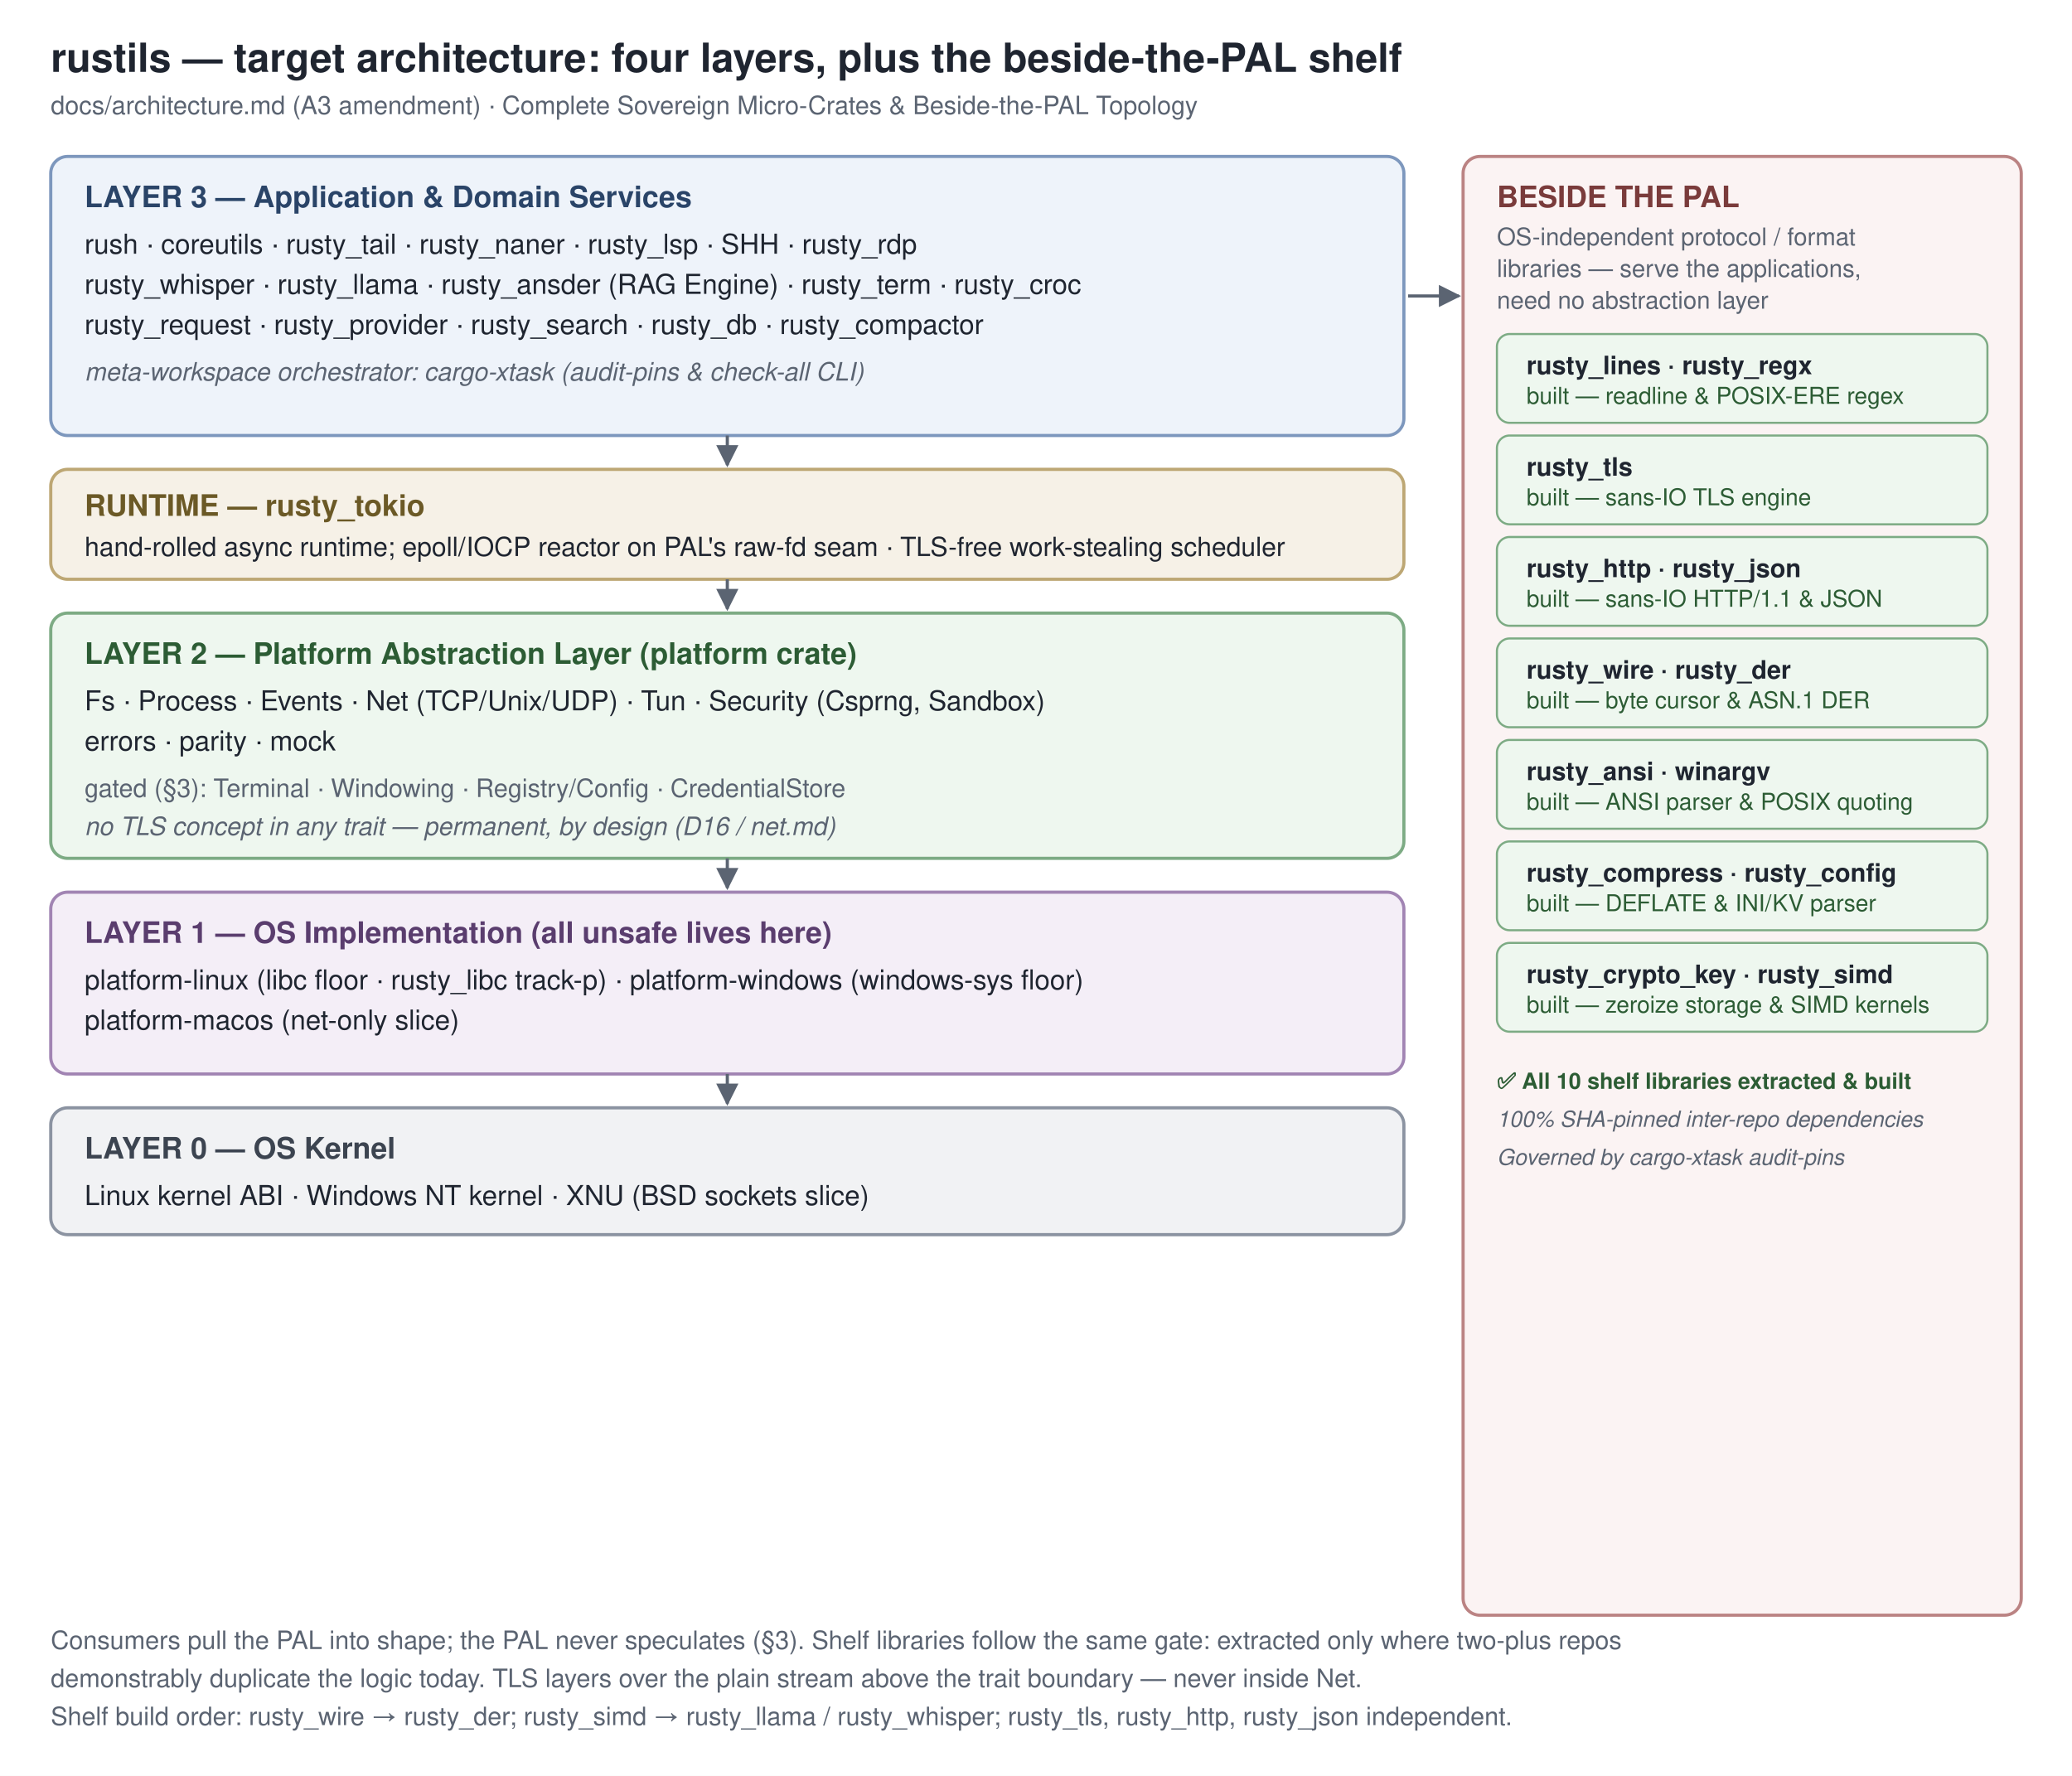
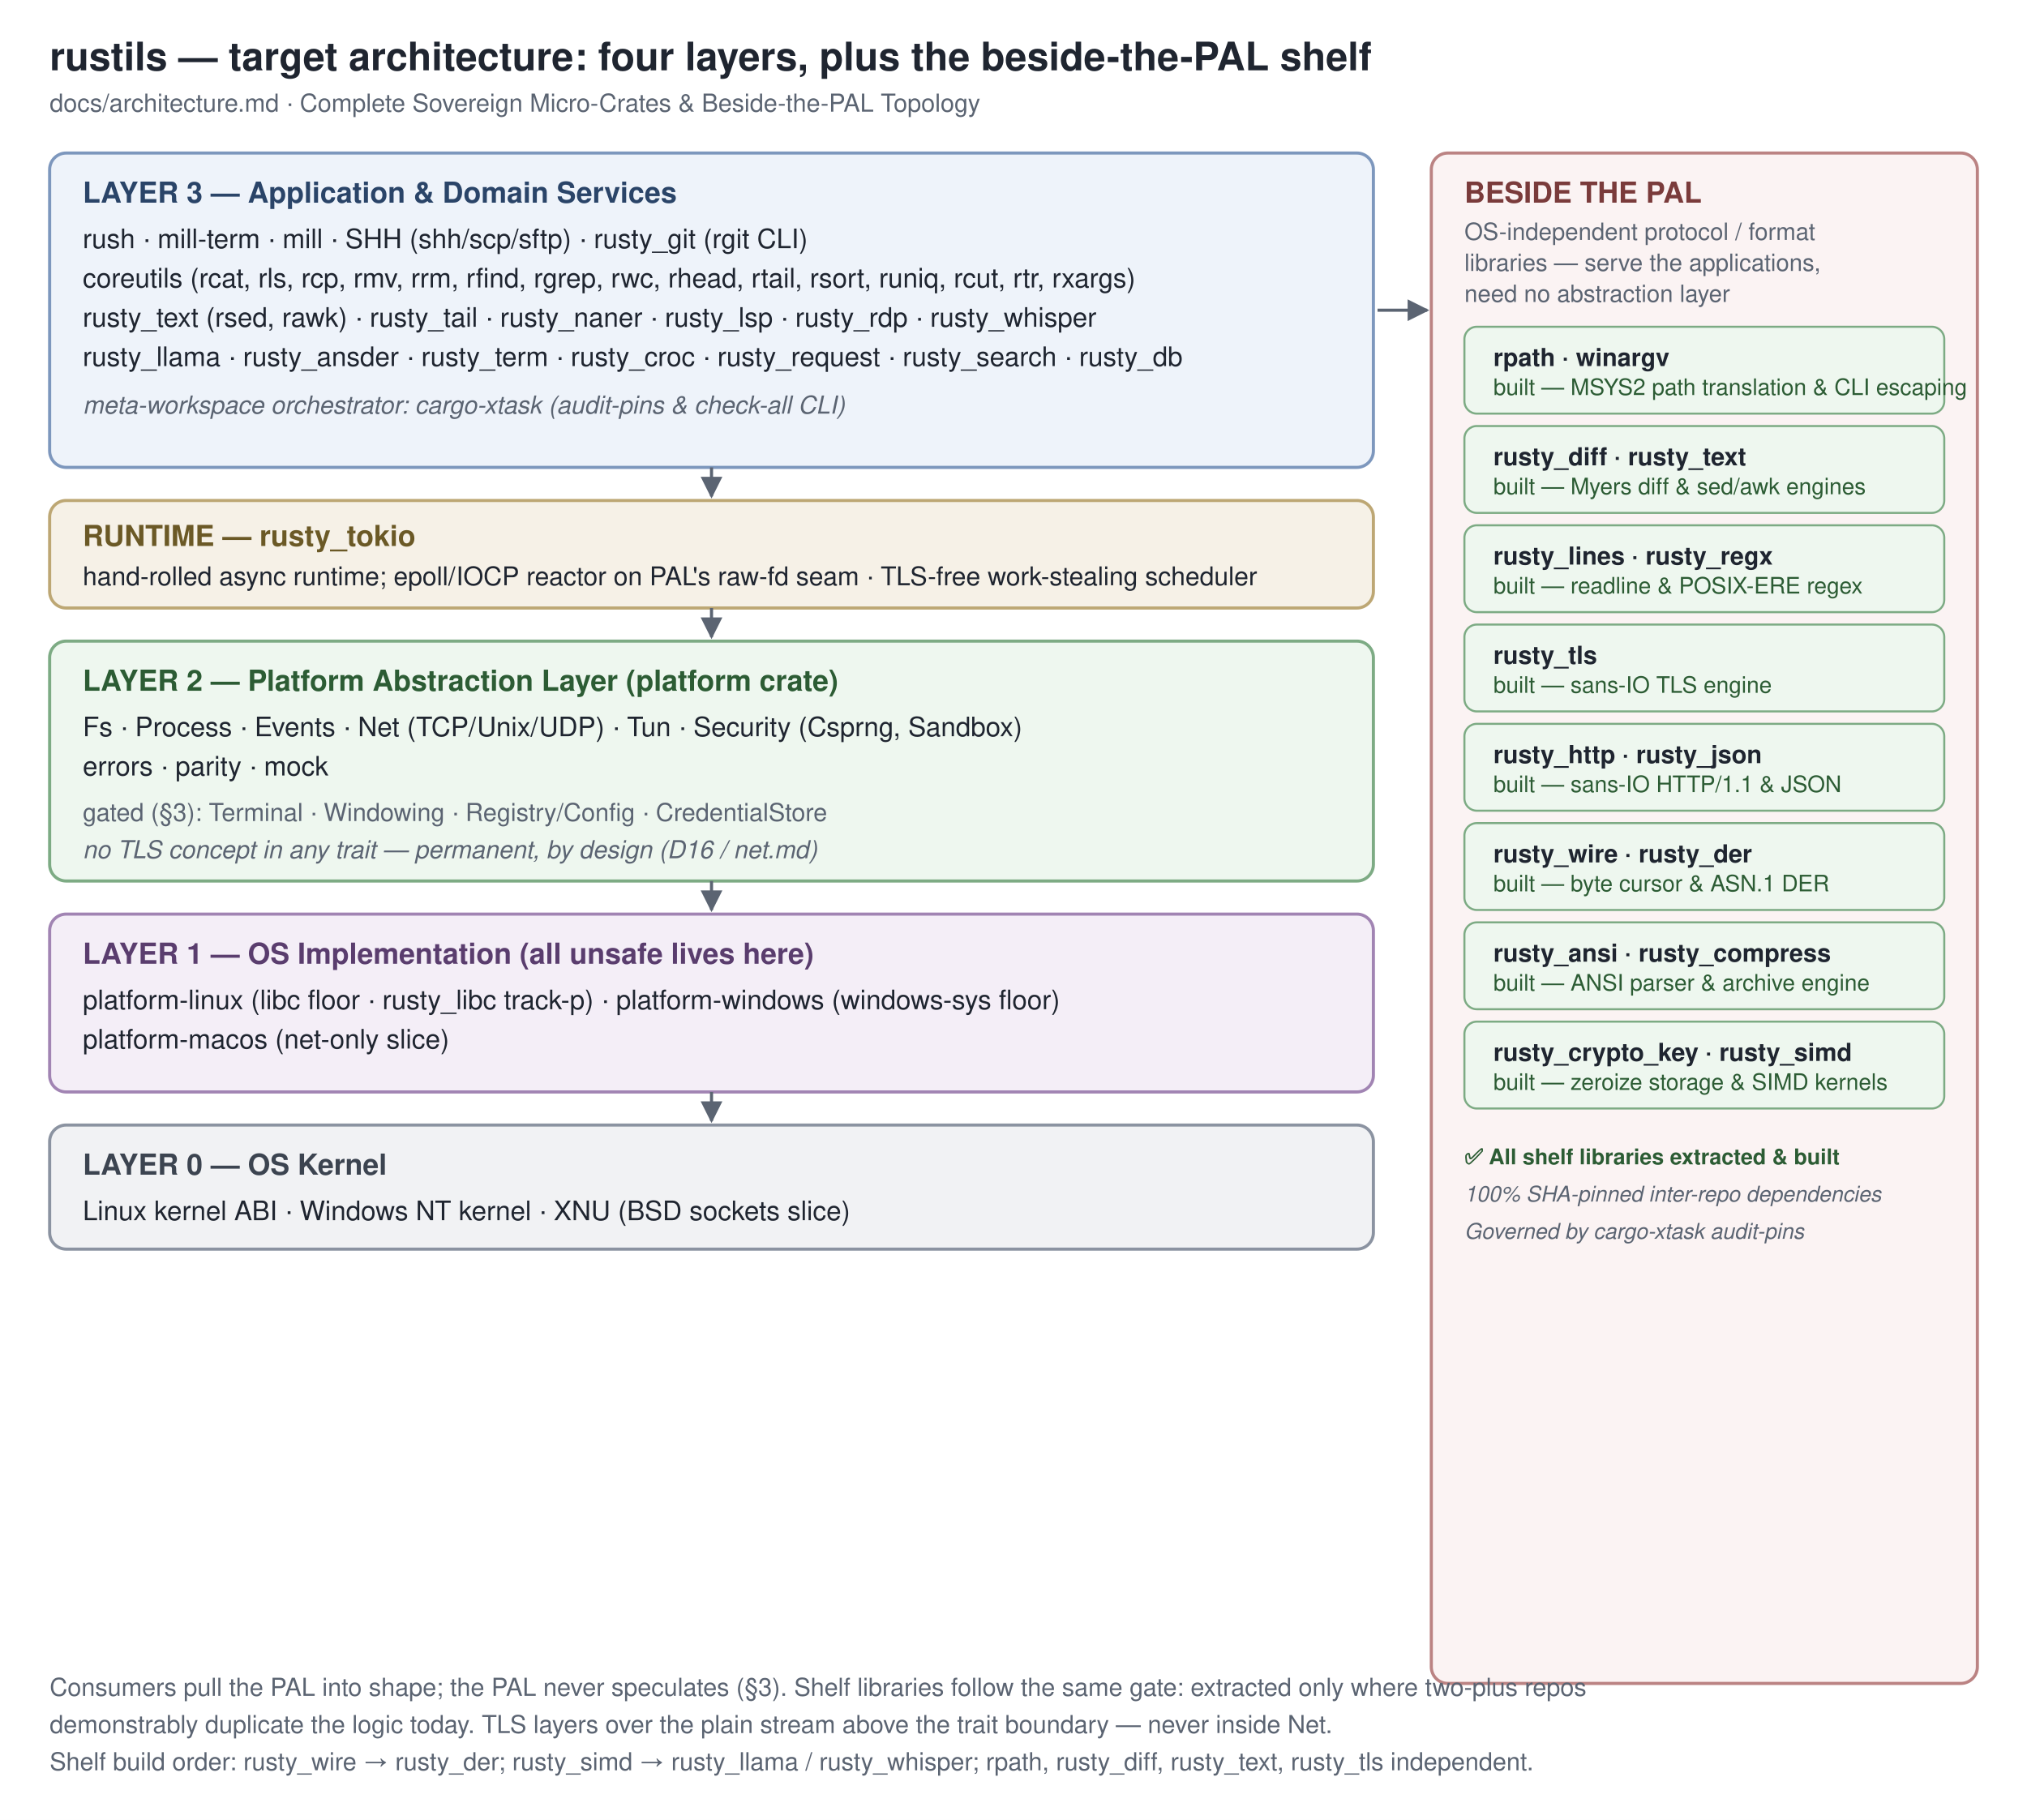
- <svg xmlns="http://www.w3.org/2000/svg" viewBox="0 0 980 840" font-family="ui-sans-serif, system-ui, 'Segoe UI', Helvetica, Arial, sans-serif">
+ <svg xmlns="http://www.w3.org/2000/svg" viewBox="0 0 980 880" font-family="ui-sans-serif, system-ui, 'Segoe UI', Helvetica, Arial, sans-serif">
  <defs>
    <marker id="arrow" viewBox="0 0 10 10" refX="9" refY="5" markerWidth="7" markerHeight="7" orient="auto-start-reverse">
      <path d="M 0 0 L 10 5 L 0 10 z" fill="#5b6472" />
    </marker>
  </defs>
-   <rect x="0" y="0" width="980" height="840" fill="#ffffff" />
+   <rect x="0" y="0" width="980" height="880" fill="#ffffff" />
  <text x="24" y="34" font-size="19" font-weight="700" fill="#1f2530">rustils — target architecture: four layers, plus the beside-the-PAL shelf</text>
-   <text x="24" y="54" font-size="12" fill="#5b6472">docs/architecture.md (A3 amendment) · Complete Sovereign Micro-Crates &amp; Beside-the-PAL Topology</text>
-   <rect x="24" y="74" width="640" height="132" rx="8" fill="#eef3fa" stroke="#7d97bd" stroke-width="1.5" />
+   <text x="24" y="54" font-size="12" fill="#5b6472">docs/architecture.md · Complete Sovereign Micro-Crates &amp; Beside-the-PAL Topology</text>
+   <rect x="24" y="74" width="640" height="152" rx="8" fill="#eef3fa" stroke="#7d97bd" stroke-width="1.5" />
  <text x="40" y="98" font-size="14" font-weight="700" fill="#2a4468">LAYER 3 — Application &amp; Domain Services</text>
-   <text x="40" y="120" font-size="13" fill="#1f2530">rush · coreutils · rusty_tail · rusty_naner · rusty_lsp · SHH · rusty_rdp</text>
-   <text x="40" y="139" font-size="13" fill="#1f2530">rusty_whisper · rusty_llama · rusty_ansder (RAG Engine) · rusty_term · rusty_croc</text>
-   <text x="40" y="158" font-size="13" fill="#1f2530">rusty_request · rusty_provider · rusty_search · rusty_db · rusty_compactor</text>
-   <text x="40" y="180" font-size="12" fill="#5b6472" font-style="italic">meta-workspace orchestrator: cargo-xtask (audit-pins &amp; check-all CLI)</text>
-   <rect x="24" y="222" width="640" height="52" rx="8" fill="#f6f1e7" stroke="#bda774" stroke-width="1.5" />
-   <text x="40" y="244" font-size="14" font-weight="700" fill="#6b5926">RUNTIME — rusty_tokio</text>
-   <text x="40" y="263" font-size="12.5" fill="#1f2530">hand-rolled async runtime; epoll/IOCP reactor on PAL's raw-fd seam · TLS-free work-stealing scheduler</text>
-   <rect x="24" y="290" width="640" height="116" rx="8" fill="#eef7ef" stroke="#7dab84" stroke-width="1.5" />
-   <text x="40" y="314" font-size="14" font-weight="700" fill="#2c5c34">LAYER 2 — Platform Abstraction Layer (platform crate)</text>
-   <text x="40" y="336" font-size="13" fill="#1f2530">Fs · Process · Events · Net (TCP/Unix/UDP) · Tun · Security (Csprng, Sandbox)</text>
-   <text x="40" y="355" font-size="13" fill="#1f2530">errors · parity · mock</text>
-   <text x="40" y="377" font-size="12" fill="#5b6472">gated (§3): Terminal · Windowing · Registry/Config · CredentialStore</text>
-   <text x="40" y="395" font-size="12" fill="#5b6472" font-style="italic">no TLS concept in any trait — permanent, by design (D16 / net.md)</text>
-   <rect x="24" y="422" width="640" height="86" rx="8" fill="#f4eef7" stroke="#a184b3" stroke-width="1.5" />
-   <text x="40" y="446" font-size="14" font-weight="700" fill="#5a3d6e">LAYER 1 — OS Implementation (all unsafe lives here)</text>
-   <text x="40" y="468" font-size="13" fill="#1f2530">platform-linux (libc floor · rusty_libc track-p) · platform-windows (windows-sys floor)</text>
-   <text x="40" y="487" font-size="13" fill="#1f2530">platform-macos (net-only slice)</text>
-   <rect x="24" y="524" width="640" height="60" rx="8" fill="#f1f2f4" stroke="#8b93a1" stroke-width="1.5" />
-   <text x="40" y="548" font-size="14" font-weight="700" fill="#3c4450">LAYER 0 — OS Kernel</text>
-   <text x="40" y="570" font-size="13" fill="#1f2530">Linux kernel ABI · Windows NT kernel · XNU (BSD sockets slice)</text>
-   <rect x="692" y="74" width="264" height="690" rx="8" fill="#fbf3f3" stroke="#bb8383" stroke-width="1.5" />
+   <text x="40" y="120" font-size="13" fill="#1f2530">rush · mill-term · mill · SHH (shh/scp/sftp) · rusty_git (rgit CLI)</text>
+   <text x="40" y="139" font-size="13" fill="#1f2530">coreutils (rcat, rls, rcp, rmv, rrm, rfind, rgrep, rwc, rhead, rtail, rsort, runiq, rcut, rtr, rxargs)</text>
+   <text x="40" y="158" font-size="13" fill="#1f2530">rusty_text (rsed, rawk) · rusty_tail · rusty_naner · rusty_lsp · rusty_rdp · rusty_whisper</text>
+   <text x="40" y="177" font-size="13" fill="#1f2530">rusty_llama · rusty_ansder · rusty_term · rusty_croc · rusty_request · rusty_search · rusty_db</text>
+   <text x="40" y="200" font-size="12" fill="#5b6472" font-style="italic">meta-workspace orchestrator: cargo-xtask (audit-pins &amp; check-all CLI)</text>
+   <rect x="24" y="242" width="640" height="52" rx="8" fill="#f6f1e7" stroke="#bda774" stroke-width="1.5" />
+   <text x="40" y="264" font-size="14" font-weight="700" fill="#6b5926">RUNTIME — rusty_tokio</text>
+   <text x="40" y="283" font-size="12.5" fill="#1f2530">hand-rolled async runtime; epoll/IOCP reactor on PAL's raw-fd seam · TLS-free work-stealing scheduler</text>
+   <rect x="24" y="310" width="640" height="116" rx="8" fill="#eef7ef" stroke="#7dab84" stroke-width="1.5" />
+   <text x="40" y="334" font-size="14" font-weight="700" fill="#2c5c34">LAYER 2 — Platform Abstraction Layer (platform crate)</text>
+   <text x="40" y="356" font-size="13" fill="#1f2530">Fs · Process · Events · Net (TCP/Unix/UDP) · Tun · Security (Csprng, Sandbox)</text>
+   <text x="40" y="375" font-size="13" fill="#1f2530">errors · parity · mock</text>
+   <text x="40" y="397" font-size="12" fill="#5b6472">gated (§3): Terminal · Windowing · Registry/Config · CredentialStore</text>
+   <text x="40" y="415" font-size="12" fill="#5b6472" font-style="italic">no TLS concept in any trait — permanent, by design (D16 / net.md)</text>
+   <rect x="24" y="442" width="640" height="86" rx="8" fill="#f4eef7" stroke="#a184b3" stroke-width="1.5" />
+   <text x="40" y="466" font-size="14" font-weight="700" fill="#5a3d6e">LAYER 1 — OS Implementation (all unsafe lives here)</text>
+   <text x="40" y="488" font-size="13" fill="#1f2530">platform-linux (libc floor · rusty_libc track-p) · platform-windows (windows-sys floor)</text>
+   <text x="40" y="507" font-size="13" fill="#1f2530">platform-macos (net-only slice)</text>
+   <rect x="24" y="544" width="640" height="60" rx="8" fill="#f1f2f4" stroke="#8b93a1" stroke-width="1.5" />
+   <text x="40" y="568" font-size="14" font-weight="700" fill="#3c4450">LAYER 0 — OS Kernel</text>
+   <text x="40" y="590" font-size="13" fill="#1f2530">Linux kernel ABI · Windows NT kernel · XNU (BSD sockets slice)</text>
+   <rect x="692" y="74" width="264" height="740" rx="8" fill="#fbf3f3" stroke="#bb8383" stroke-width="1.5" />
  <text x="708" y="98" font-size="14" font-weight="700" fill="#7a3b3b">BESIDE THE PAL</text>
  <text x="708" y="116" font-size="11.5" fill="#5b6472">OS-independent protocol / format</text>
  <text x="708" y="131" font-size="11.5" fill="#5b6472">libraries — serve the applications,</text>
  <text x="708" y="146" font-size="11.5" fill="#5b6472">need no abstraction layer</text>
  <rect x="708" y="158" width="232" height="42" rx="6" fill="#eef7ef" stroke="#7dab84" />
-   <text x="722" y="177" font-size="12" font-weight="700" fill="#1f2530">rusty_lines · rusty_regx</text>
-   <text x="722" y="191" font-size="11" fill="#2c5c34">built — readline &amp; POSIX-ERE regex</text>
+   <text x="722" y="177" font-size="12" font-weight="700" fill="#1f2530">rpath · winargv</text>
+   <text x="722" y="191" font-size="11" fill="#2c5c34">built — MSYS2 path translation &amp; CLI escaping</text>
  <rect x="708" y="206" width="232" height="42" rx="6" fill="#eef7ef" stroke="#7dab84" />
-   <text x="722" y="225" font-size="12" font-weight="700" fill="#1f2530">rusty_tls</text>
-   <text x="722" y="239" font-size="11" fill="#2c5c34">built — sans-IO TLS engine</text>
+   <text x="722" y="225" font-size="12" font-weight="700" fill="#1f2530">rusty_diff · rusty_text</text>
+   <text x="722" y="239" font-size="11" fill="#2c5c34">built — Myers diff &amp; sed/awk engines</text>
  <rect x="708" y="254" width="232" height="42" rx="6" fill="#eef7ef" stroke="#7dab84" />
-   <text x="722" y="273" font-size="12" font-weight="700" fill="#1f2530">rusty_http · rusty_json</text>
-   <text x="722" y="287" font-size="11" fill="#2c5c34">built — sans-IO HTTP/1.1 &amp; JSON</text>
+   <text x="722" y="273" font-size="12" font-weight="700" fill="#1f2530">rusty_lines · rusty_regx</text>
+   <text x="722" y="287" font-size="11" fill="#2c5c34">built — readline &amp; POSIX-ERE regex</text>
  <rect x="708" y="302" width="232" height="42" rx="6" fill="#eef7ef" stroke="#7dab84" />
-   <text x="722" y="321" font-size="12" font-weight="700" fill="#1f2530">rusty_wire · rusty_der</text>
-   <text x="722" y="335" font-size="11" fill="#2c5c34">built — byte cursor &amp; ASN.1 DER</text>
+   <text x="722" y="321" font-size="12" font-weight="700" fill="#1f2530">rusty_tls</text>
+   <text x="722" y="335" font-size="11" fill="#2c5c34">built — sans-IO TLS engine</text>
  <rect x="708" y="350" width="232" height="42" rx="6" fill="#eef7ef" stroke="#7dab84" />
-   <text x="722" y="369" font-size="12" font-weight="700" fill="#1f2530">rusty_ansi · winargv</text>
-   <text x="722" y="383" font-size="11" fill="#2c5c34">built — ANSI parser &amp; POSIX quoting</text>
+   <text x="722" y="369" font-size="12" font-weight="700" fill="#1f2530">rusty_http · rusty_json</text>
+   <text x="722" y="383" font-size="11" fill="#2c5c34">built — sans-IO HTTP/1.1 &amp; JSON</text>
  <rect x="708" y="398" width="232" height="42" rx="6" fill="#eef7ef" stroke="#7dab84" />
-   <text x="722" y="417" font-size="12" font-weight="700" fill="#1f2530">rusty_compress · rusty_config</text>
-   <text x="722" y="431" font-size="11" fill="#2c5c34">built — DEFLATE &amp; INI/KV parser</text>
+   <text x="722" y="417" font-size="12" font-weight="700" fill="#1f2530">rusty_wire · rusty_der</text>
+   <text x="722" y="431" font-size="11" fill="#2c5c34">built — byte cursor &amp; ASN.1 DER</text>
  <rect x="708" y="446" width="232" height="42" rx="6" fill="#eef7ef" stroke="#7dab84" />
-   <text x="722" y="465" font-size="12" font-weight="700" fill="#1f2530">rusty_crypto_key · rusty_simd</text>
-   <text x="722" y="479" font-size="11" fill="#2c5c34">built — zeroize storage &amp; SIMD kernels</text>
-   <text x="708" y="515" font-size="10.5" fill="#2c5c34" font-weight="700">✅ All 10 shelf libraries extracted &amp; built</text>
-   <text x="708" y="533" font-size="10.5" fill="#5b6472" font-style="italic">100% SHA-pinned inter-repo dependencies</text>
-   <text x="708" y="551" font-size="10.5" fill="#5b6472" font-style="italic">Governed by cargo-xtask audit-pins</text>
-   <line x1="344" y1="206" x2="344" y2="220" stroke="#5b6472" stroke-width="1.5" marker-end="url(#arrow)" />
-   <line x1="344" y1="274" x2="344" y2="288" stroke="#5b6472" stroke-width="1.5" marker-end="url(#arrow)" />
-   <line x1="344" y1="406" x2="344" y2="420" stroke="#5b6472" stroke-width="1.5" marker-end="url(#arrow)" />
-   <line x1="344" y1="508" x2="344" y2="522" stroke="#5b6472" stroke-width="1.5" marker-end="url(#arrow)" />
-   <line x1="666" y1="140" x2="690" y2="140" stroke="#5b6472" stroke-width="1.5" marker-end="url(#arrow)" />
-   <text x="24" y="780" font-size="12" fill="#5b6472">Consumers pull the PAL into shape; the PAL never speculates (§3). Shelf libraries follow the same gate: extracted only where two-plus repos</text>
-   <text x="24" y="798" font-size="12" fill="#5b6472">demonstrably duplicate the logic today. TLS layers over the plain stream above the trait boundary — never inside Net.</text>
-   <text x="24" y="816" font-size="12" fill="#5b6472">Shelf build order: rusty_wire → rusty_der; rusty_simd → rusty_llama / rusty_whisper; rusty_tls, rusty_http, rusty_json independent.</text>
+   <text x="722" y="465" font-size="12" font-weight="700" fill="#1f2530">rusty_ansi · rusty_compress</text>
+   <text x="722" y="479" font-size="11" fill="#2c5c34">built — ANSI parser &amp; archive engine</text>
+   <rect x="708" y="494" width="232" height="42" rx="6" fill="#eef7ef" stroke="#7dab84" />
+   <text x="722" y="513" font-size="12" font-weight="700" fill="#1f2530">rusty_crypto_key · rusty_simd</text>
+   <text x="722" y="527" font-size="11" fill="#2c5c34">built — zeroize storage &amp; SIMD kernels</text>
+   <text x="708" y="563" font-size="10.5" fill="#2c5c34" font-weight="700">✅ All shelf libraries extracted &amp; built</text>
+   <text x="708" y="581" font-size="10.5" fill="#5b6472" font-style="italic">100% SHA-pinned inter-repo dependencies</text>
+   <text x="708" y="599" font-size="10.5" fill="#5b6472" font-style="italic">Governed by cargo-xtask audit-pins</text>
+   <line x1="344" y1="226" x2="344" y2="240" stroke="#5b6472" stroke-width="1.5" marker-end="url(#arrow)" />
+   <line x1="344" y1="294" x2="344" y2="308" stroke="#5b6472" stroke-width="1.5" marker-end="url(#arrow)" />
+   <line x1="344" y1="426" x2="344" y2="440" stroke="#5b6472" stroke-width="1.5" marker-end="url(#arrow)" />
+   <line x1="344" y1="528" x2="344" y2="542" stroke="#5b6472" stroke-width="1.5" marker-end="url(#arrow)" />
+   <line x1="666" y1="150" x2="690" y2="150" stroke="#5b6472" stroke-width="1.5" marker-end="url(#arrow)" />
+   <text x="24" y="820" font-size="12" fill="#5b6472">Consumers pull the PAL into shape; the PAL never speculates (§3). Shelf libraries follow the same gate: extracted only where two-plus repos</text>
+   <text x="24" y="838" font-size="12" fill="#5b6472">demonstrably duplicate the logic today. TLS layers over the plain stream above the trait boundary — never inside Net.</text>
+   <text x="24" y="856" font-size="12" fill="#5b6472">Shelf build order: rusty_wire → rusty_der; rusty_simd → rusty_llama / rusty_whisper; rpath, rusty_diff, rusty_text, rusty_tls independent.</text>
</svg>
